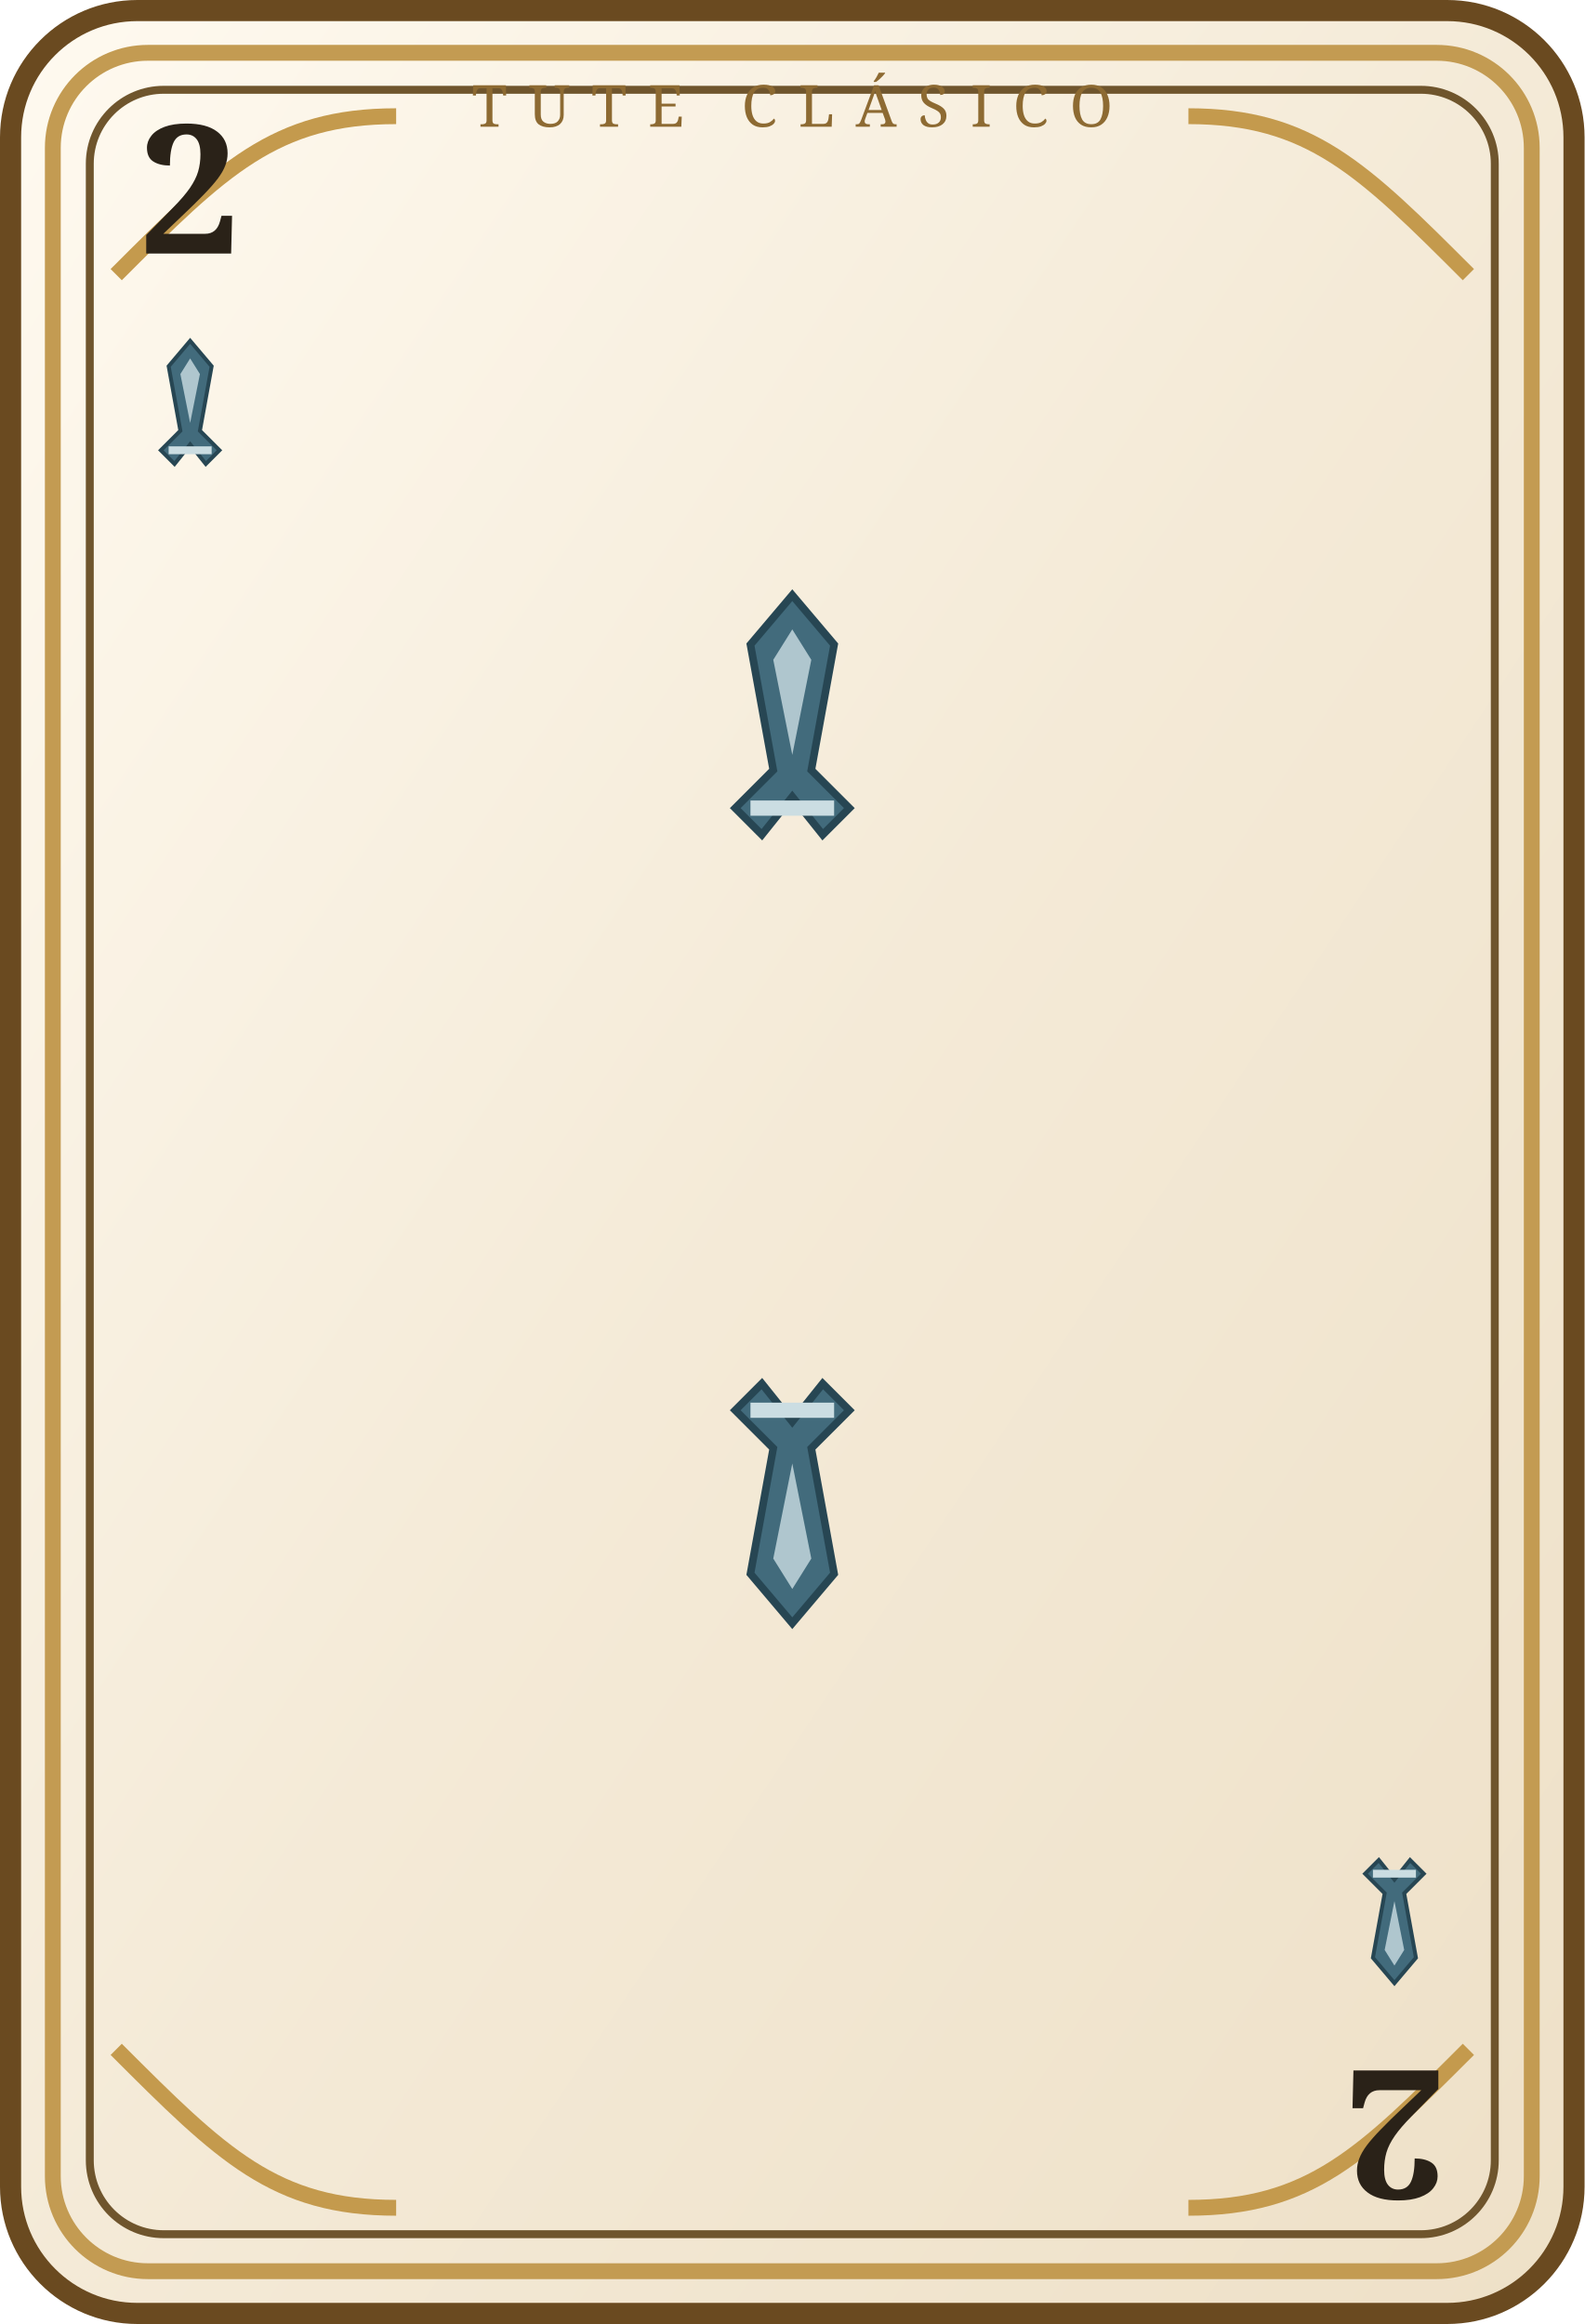
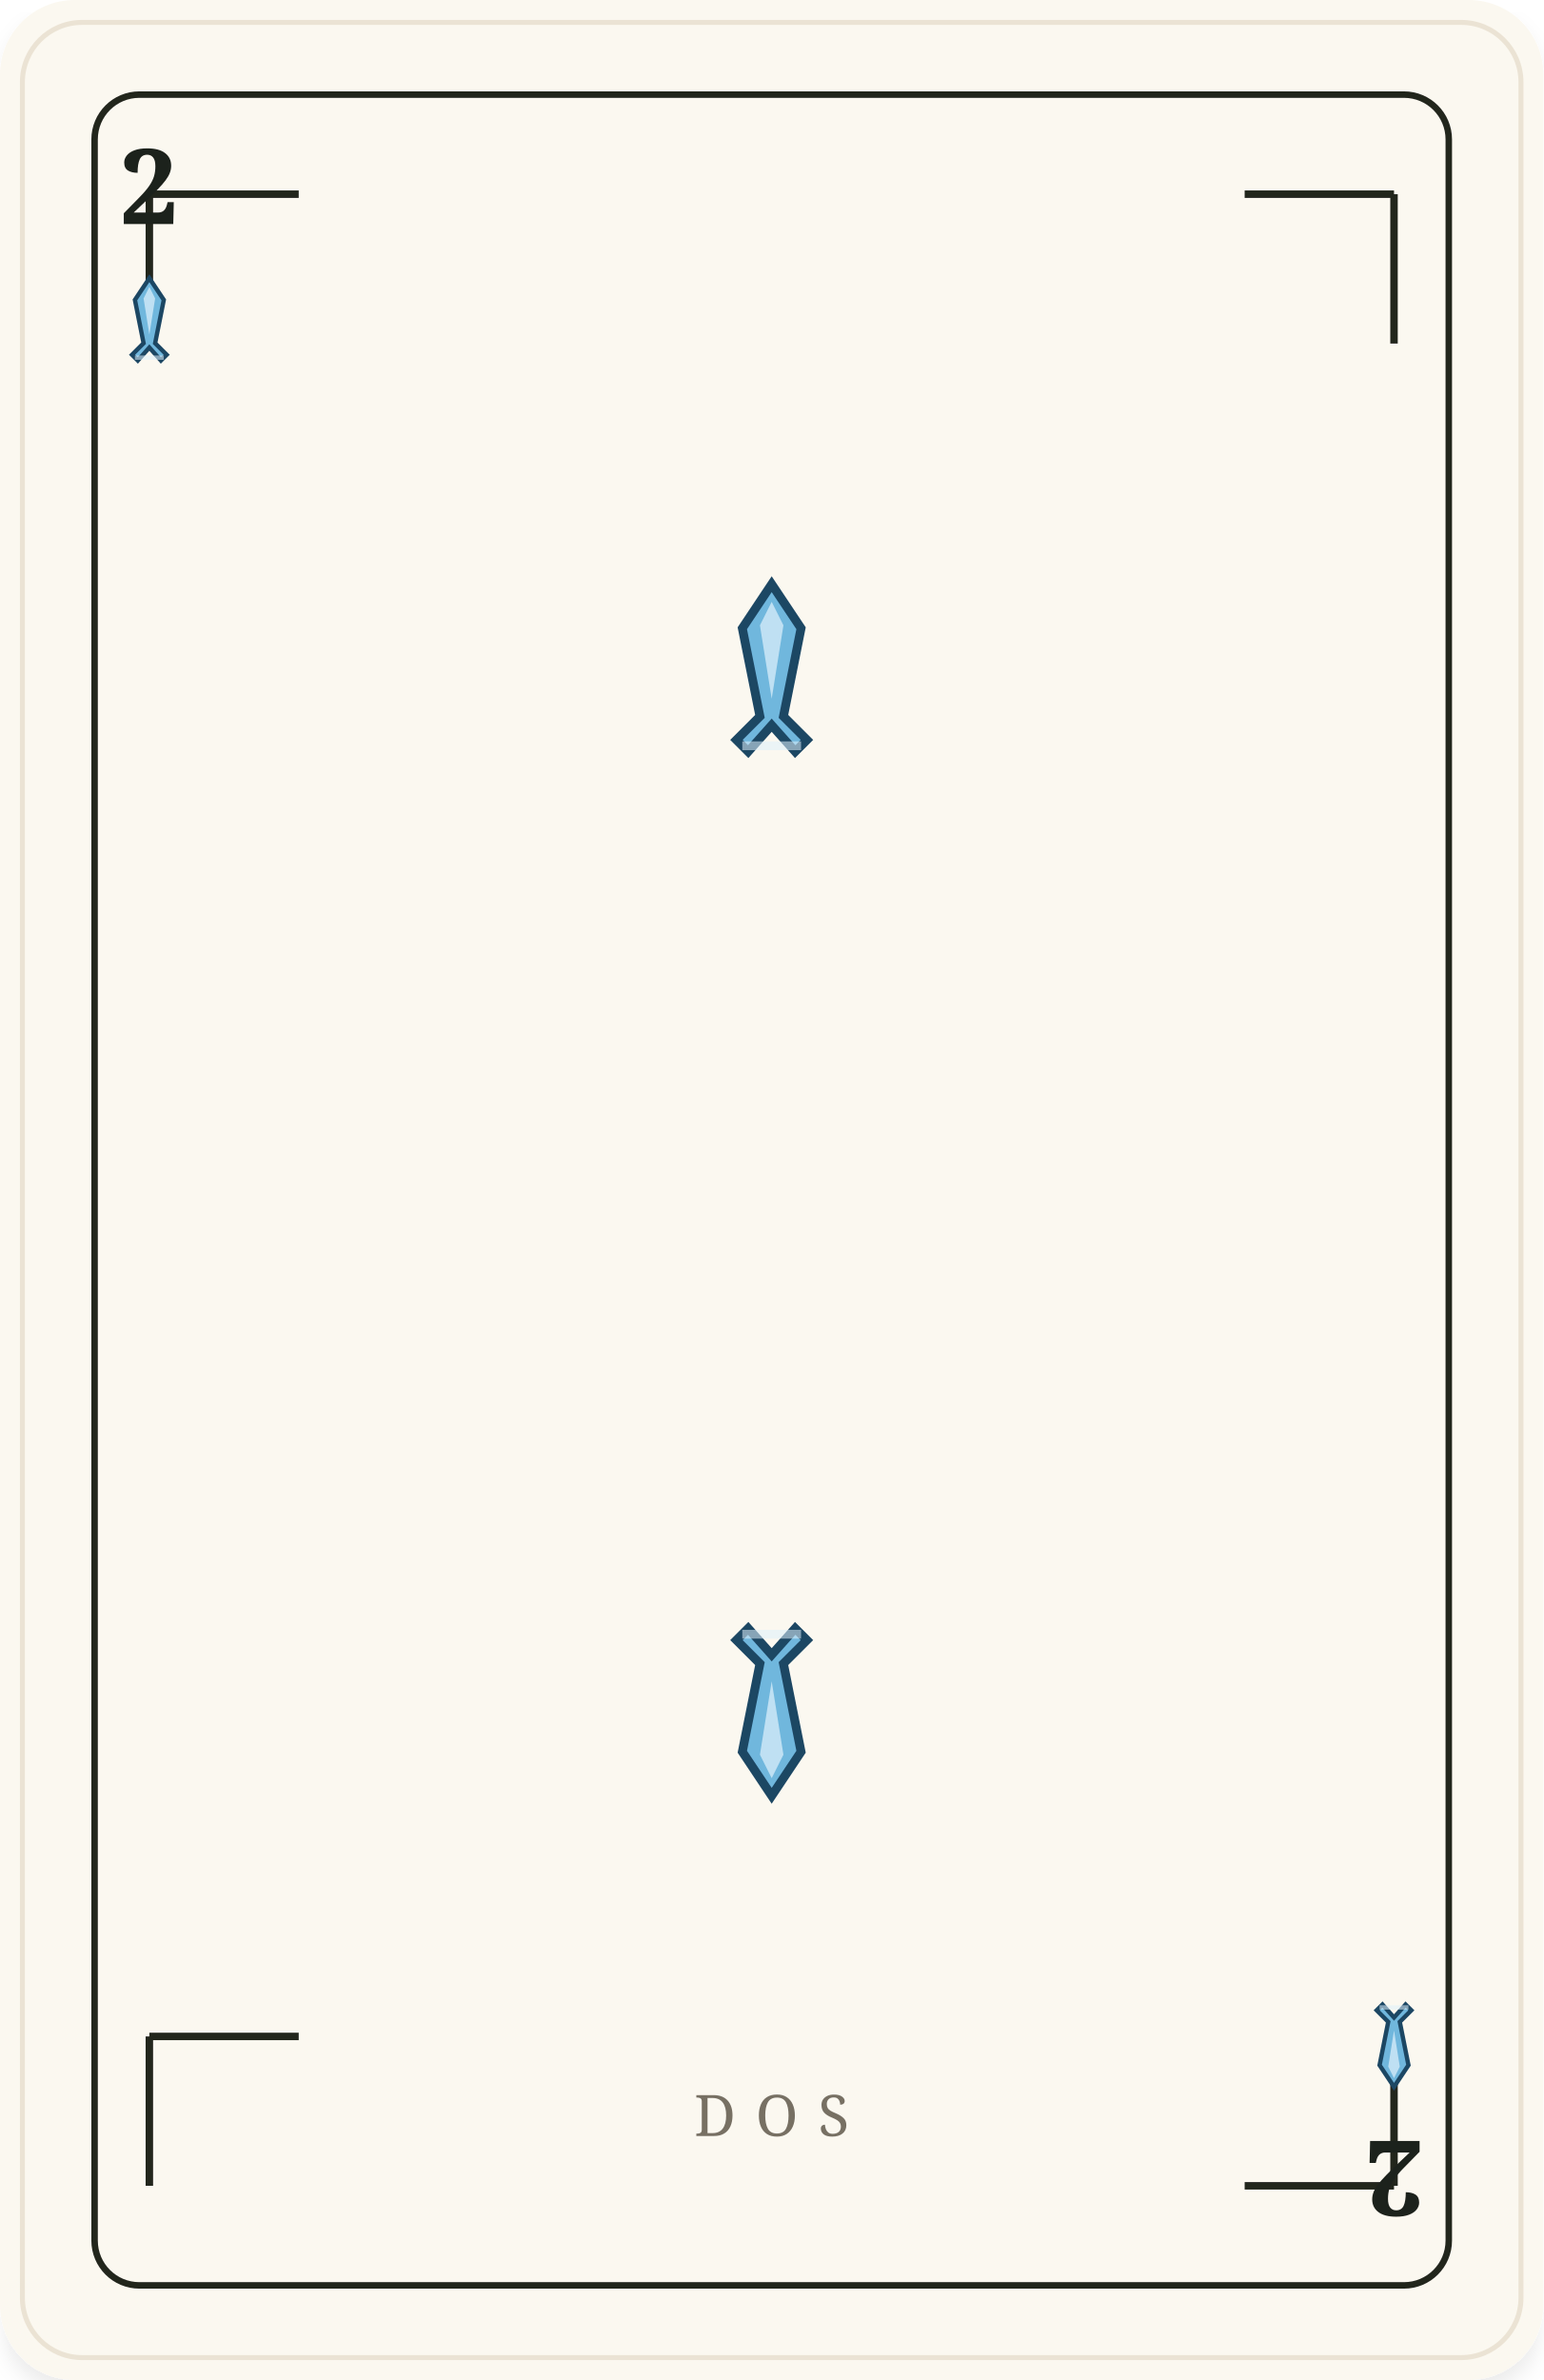
- <svg xmlns="http://www.w3.org/2000/svg" width="300" height="440" viewBox="0 0 300 440">
+ <svg xmlns="http://www.w3.org/2000/svg" width="620" height="956" viewBox="0 0 620 956">
  <defs>
-     <linearGradient id="paper" x1="0" y1="0" x2="1" y2="1">
-       <stop offset="0" stop-color="#fffaf0" />
-       <stop offset=".5" stop-color="#f4ead7" />
-       <stop offset="1" stop-color="#eee0c7" />
+     <filter id="shadow" x="-20%" y="-20%" width="140%" height="140%">
+       <feDropShadow dx="0" dy="5" stdDeviation="4" flood-opacity=".08" />
+     </filter>
+     <linearGradient id="oroFill" x1="0" x2="1">
+       <stop offset="0" stop-color="#f7db89" />
+       <stop offset="1" stop-color="#d19309" />
    </linearGradient>
-     <linearGradient id="gold" x1="0" y1="0" x2="1" y2="1">
-       <stop offset="0" stop-color="#fff0ae" />
-       <stop offset=".48" stop-color="#d9aa45" />
-       <stop offset="1" stop-color="#9f6810" />
-     </linearGradient>
-     <linearGradient id="cloth" x1="0" y1="0" x2="1" y2="1">
-       <stop offset="0" stop-color="#fff" />
-       <stop offset="1" stop-color="#000" />
-     </linearGradient>
-     <filter id="grain">
-       <feTurbulence type="fractalNoise" baseFrequency=".8" numOctaves="2" seed="4" />
-       <feColorMatrix values="1 0 0 0 0 0 1 0 0 0 0 0 1 0 0 0 0 0 .035 0" />
-     </filter>
-     <filter id="shadow">
-       <feDropShadow dx="0" dy="3" stdDeviation="2" flood-opacity=".2" />
-     </filter>
  </defs>
-   <rect x="2" y="2" width="296" height="436" rx="24" fill="url(#paper)" stroke="#6a4a20" stroke-width="4" />
-   <rect x="10" y="10" width="280" height="420" rx="18" fill="none" stroke="#c39b52" stroke-width="3" />
-   <rect x="17" y="17" width="266" height="406" rx="14" fill="none" stroke="#6f552d" stroke-width="1.5" />
-   <path d="M22 52C42 32 52 22 75 22M225 22c23 0 33 10 53 30M22 388c20 20 30 30 53 30M225 418c23 0 33-10 53-30" fill="none" stroke="#c49a4d" stroke-width="3" />
-   <g>
-     <g transform="translate(150 135) rotate(0) scale(0.72)" opacity="1">
-       <path d="M0-31 11-18 5 15l10 10-7 7-8-10-8 10-7-7 10-10-6-33L0-31Z" fill="#426b7c" stroke="#274653" stroke-width="2" />
-       <path d="M0-22 5-14 0 11-5-14 0-22Z" fill="#cbdde2" opacity=".8" />
-       <path d="M-11 25h22" stroke="#cbdde2" stroke-width="4" />
+   <g filter="url(#shadow)">
+     <rect width="620" height="956" rx="30" fill="#fbf8f0" />
+     <rect x="9" y="9" width="602" height="938" rx="24" fill="none" stroke="#ebe3d4" stroke-width="2" />
+     <rect x="38" y="38" width="544" height="880" rx="18" fill="none" stroke="#23251f" stroke-width="2.6" />
+     <path d="M60 78H120M60 78V138" stroke="#23251f" stroke-width="3" />
+     <path d="M500 78H560M560 78V138" stroke="#23251f" stroke-width="3" />
+     <path d="M60 818H120M60 818V878" stroke="#23251f" stroke-width="3" />
+     <path d="M500 878H560M560 818V878" stroke="#23251f" stroke-width="3" />
+     <g transform="translate(60 90)">
+       <text x="0" y="0" text-anchor="middle" font-family="Georgia,serif" font-size="42" font-weight="700" fill="#1d211b">2</text>
+       <g transform="translate(0 38) scale(.58)">
+         <path d="M0 -28L10 -13L4 17L12 25L8 29L0 20L-8 29L-12 25L-4 17L-10 -13Z" fill="#70b7dd" stroke="#1d4664" stroke-width="3" />
+         <path d="M0 -22L4 -14L0 11L-4 -14Z" fill="#def0fb" opacity=".72" />
+         <path d="M-10 27H10" stroke="#dff1fb" stroke-width="3" opacity=".55" />
+       </g>
    </g>
-     <g transform="translate(150 285) rotate(180) scale(0.72)" opacity="1">
-       <path d="M0-31 11-18 5 15l10 10-7 7-8-10-8 10-7-7 10-10-6-33L0-31Z" fill="#426b7c" stroke="#274653" stroke-width="2" />
-       <path d="M0-22 5-14 0 11-5-14 0-22Z" fill="#cbdde2" opacity=".8" />
-       <path d="M-11 25h22" stroke="#cbdde2" stroke-width="4" />
+     <g transform="translate(560 860) rotate(180 0 0)">
+       <text x="0" y="0" text-anchor="middle" font-family="Georgia,serif" font-size="42" font-weight="700" fill="#1d211b">2</text>
+       <g transform="translate(0 38) scale(.58)">
+         <path d="M0 -28L10 -13L4 17L12 25L8 29L0 20L-8 29L-12 25L-4 17L-10 -13Z" fill="#70b7dd" stroke="#1d4664" stroke-width="3" />
+         <path d="M0 -22L4 -14L0 11L-4 -14Z" fill="#def0fb" opacity=".72" />
+         <path d="M-10 27H10" stroke="#dff1fb" stroke-width="3" opacity=".55" />
+       </g>
    </g>
+     <g transform="translate(310.0 267.7) scale(1.18) rotate(0)">
+       <path d="M0 -28L10 -13L4 17L12 25L8 29L0 20L-8 29L-12 25L-4 17L-10 -13Z" fill="#70b7dd" stroke="#1d4664" stroke-width="3" />
+       <path d="M0 -22L4 -14L0 11L-4 -14Z" fill="#def0fb" opacity=".72" />
+       <path d="M-10 27H10" stroke="#dff1fb" stroke-width="3" opacity=".55" />
+     </g>
+     <g transform="translate(310.0 688.3) scale(1.18) rotate(180)">
+       <path d="M0 -28L10 -13L4 17L12 25L8 29L0 20L-8 29L-12 25L-4 17L-10 -13Z" fill="#70b7dd" stroke="#1d4664" stroke-width="3" />
+       <path d="M0 -22L4 -14L0 11L-4 -14Z" fill="#def0fb" opacity=".72" />
+       <path d="M-10 27H10" stroke="#dff1fb" stroke-width="3" opacity=".55" />
+     </g>
+     <text x="310" y="858" text-anchor="middle" font-family="Georgia,serif" font-size="23" letter-spacing="8" fill="#5a5246" opacity=".82">DOS</text>
  </g>
-   <g transform="translate(36 48) rotate(0)">
-     <text x="0" y="0" text-anchor="middle" font-family="Georgia,serif" font-size="34" font-weight="700" fill="#2a2218">2</text>
-     <g transform="translate(0 28) rotate(0) scale(0.37)" opacity="1">
-       <path d="M0-31 11-18 5 15l10 10-7 7-8-10-8 10-7-7 10-10-6-33L0-31Z" fill="#426b7c" stroke="#274653" stroke-width="2" />
-       <path d="M0-22 5-14 0 11-5-14 0-22Z" fill="#cbdde2" opacity=".8" />
-       <path d="M-11 25h22" stroke="#cbdde2" stroke-width="4" />
-     </g>
-   </g>
-   <g transform="translate(264 392) rotate(180)">
-     <text x="0" y="0" text-anchor="middle" font-family="Georgia,serif" font-size="34" font-weight="700" fill="#2a2218">2</text>
-     <g transform="translate(0 28) rotate(0) scale(0.37)" opacity="1">
-       <path d="M0-31 11-18 5 15l10 10-7 7-8-10-8 10-7-7 10-10-6-33L0-31Z" fill="#426b7c" stroke="#274653" stroke-width="2" />
-       <path d="M0-22 5-14 0 11-5-14 0-22Z" fill="#cbdde2" opacity=".8" />
-       <path d="M-11 25h22" stroke="#cbdde2" stroke-width="4" />
-     </g>
-   </g>
-   <text x="150" y="24" text-anchor="middle" font-family="Georgia,serif" font-size="11" letter-spacing="4" fill="#8d6a32">TUTE CLÁSICO</text>
</svg>
